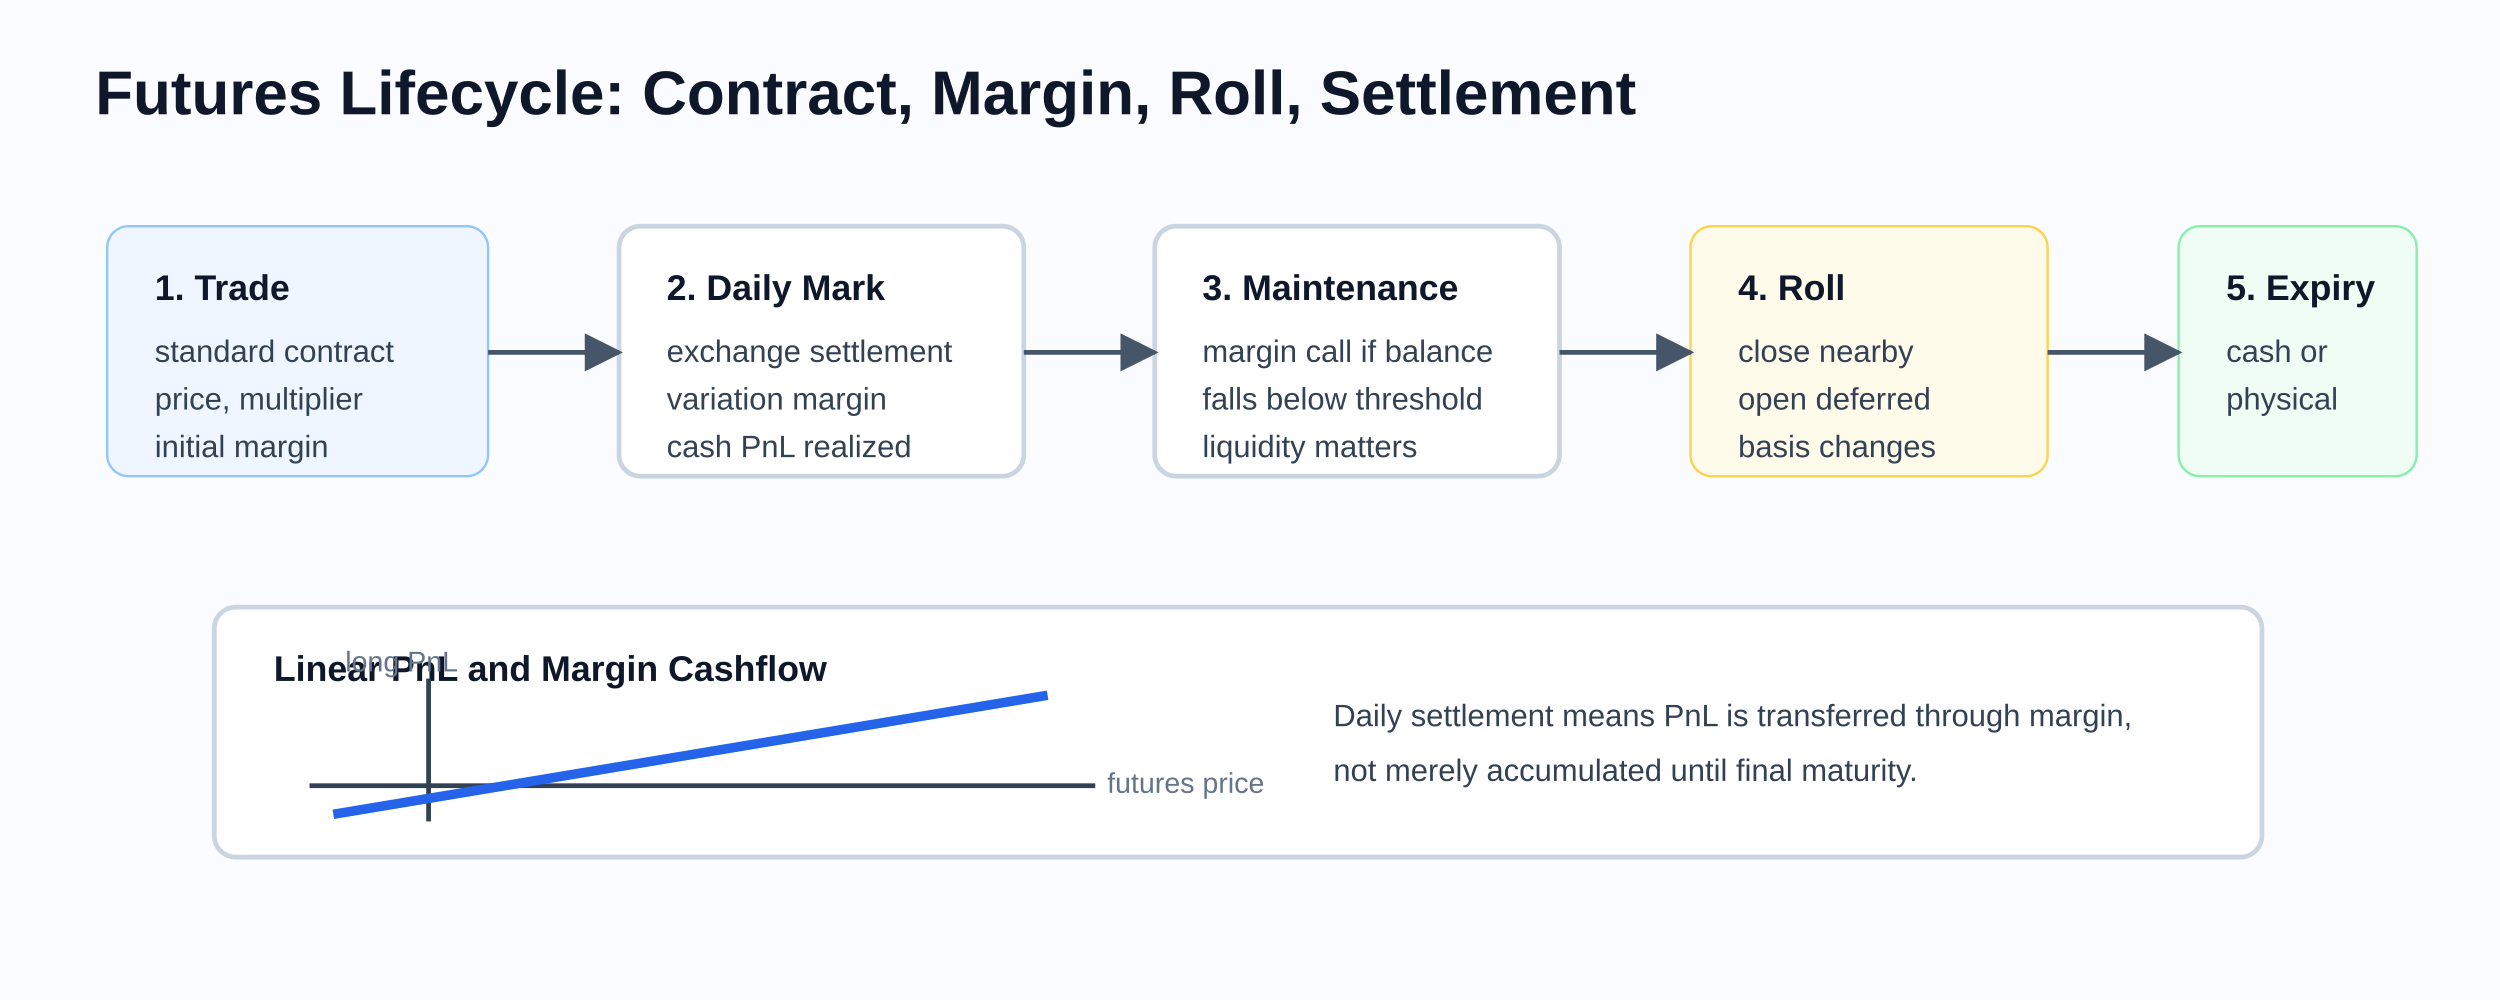
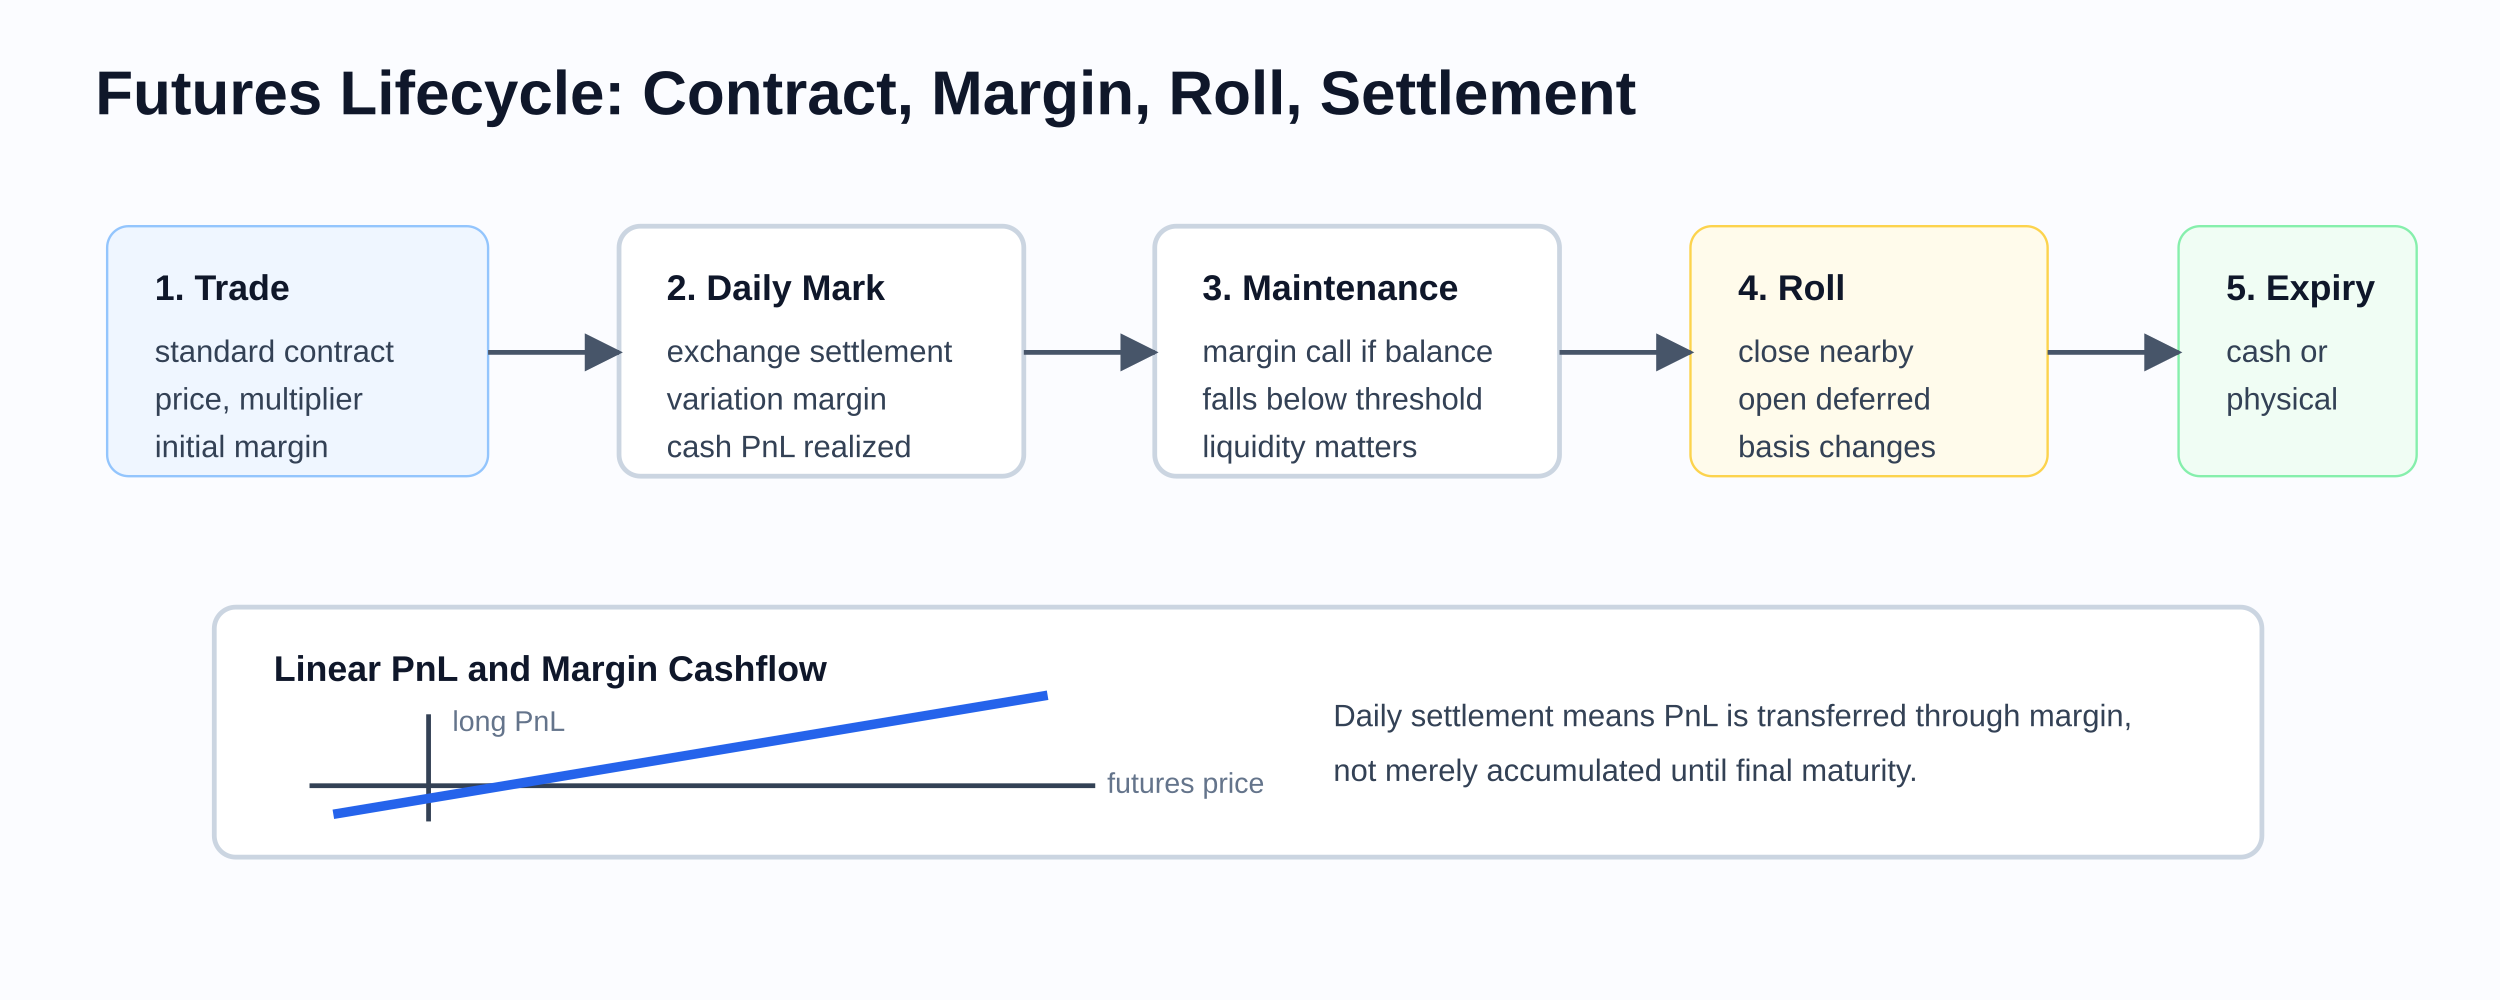
<svg xmlns="http://www.w3.org/2000/svg" width="1050" height="420" viewBox="0 0 1050 420" role="img" aria-labelledby="title desc">
  <defs>
    <style>.bg{fill:#fbfcff}.box{fill:#fff;stroke:#cbd5e1;stroke-width:2}.blue{fill:#eff6ff;stroke:#93c5fd}.green{fill:#f0fdf4;stroke:#86efac}.amber{fill:#fffbeb;stroke:#fcd34d}.title{font:bold 26px Arial,sans-serif;fill:#0f172a}.h{font:bold 15px Arial,sans-serif;fill:#0f172a}.txt{font:13px Arial,sans-serif;fill:#334155}.small{font:12px Arial,sans-serif;fill:#64748b}.arrow{stroke:#475569;stroke-width:2;fill:none;marker-end:url(#a)}.axis{stroke:#334155;stroke-width:2}.line{stroke:#2563eb;stroke-width:4;fill:none}</style>
    <marker id="a" viewBox="0 0 10 10" refX="9" refY="5" markerWidth="8" markerHeight="8" orient="auto">
      <path d="M0 0L10 5L0 10z" fill="#475569" />
    </marker>
  </defs>
  <rect class="bg" width="1050" height="420" />
  <text class="title" x="40" y="48">Futures Lifecycle: Contract, Margin, Roll, Settlement</text>
  <rect class="blue" x="45" y="95" width="160" height="105" rx="9" />
  <text class="h" x="65" y="126">1. Trade</text>
  <text class="txt" x="65" y="152">standard contract</text>
  <text class="txt" x="65" y="172">price, multiplier</text>
  <text class="txt" x="65" y="192">initial margin</text>
  <rect class="box" x="260" y="95" width="170" height="105" rx="9" />
  <text class="h" x="280" y="126">2. Daily Mark</text>
  <text class="txt" x="280" y="152">exchange settlement</text>
  <text class="txt" x="280" y="172">variation margin</text>
  <text class="txt" x="280" y="192">cash PnL realized</text>
  <rect class="box" x="485" y="95" width="170" height="105" rx="9" />
  <text class="h" x="505" y="126">3. Maintenance</text>
  <text class="txt" x="505" y="152">margin call if balance</text>
  <text class="txt" x="505" y="172">falls below threshold</text>
  <text class="txt" x="505" y="192">liquidity matters</text>
  <rect class="amber" x="710" y="95" width="150" height="105" rx="9" />
  <text class="h" x="730" y="126">4. Roll</text>
  <text class="txt" x="730" y="152">close nearby</text>
  <text class="txt" x="730" y="172">open deferred</text>
  <text class="txt" x="730" y="192">basis changes</text>
  <rect class="green" x="915" y="95" width="100" height="105" rx="9" />
  <text class="h" x="935" y="126">5. Expiry</text>
  <text class="txt" x="935" y="152">cash or</text>
  <text class="txt" x="935" y="172">physical</text>
  <path class="arrow" d="M205 148H260" />
  <path class="arrow" d="M430 148H485" />
  <path class="arrow" d="M655 148H710" />
  <path class="arrow" d="M860 148H915" />
  <rect class="box" x="90" y="255" width="860" height="105" rx="9" />
  <text class="h" x="115" y="286">Linear PnL and Margin Cashflow</text>
  <line class="axis" x1="130" y1="330" x2="460" y2="330" />
-   <line class="axis" x1="180" y1="345" x2="180" y2="285" />
+   <line class="axis" x1="180" y1="345" x2="180" y2="300" />
  <path class="line" d="M140 342L440 292" />
  <text class="small" x="465" y="333">futures price</text>
-   <text class="small" x="145" y="282">long PnL</text>
+   <text class="small" x="190" y="307">long PnL</text>
  <text class="txt" x="560" y="305">Daily settlement means PnL is transferred through margin,</text>
  <text class="txt" x="560" y="328">not merely accumulated until final maturity.</text>
</svg>
